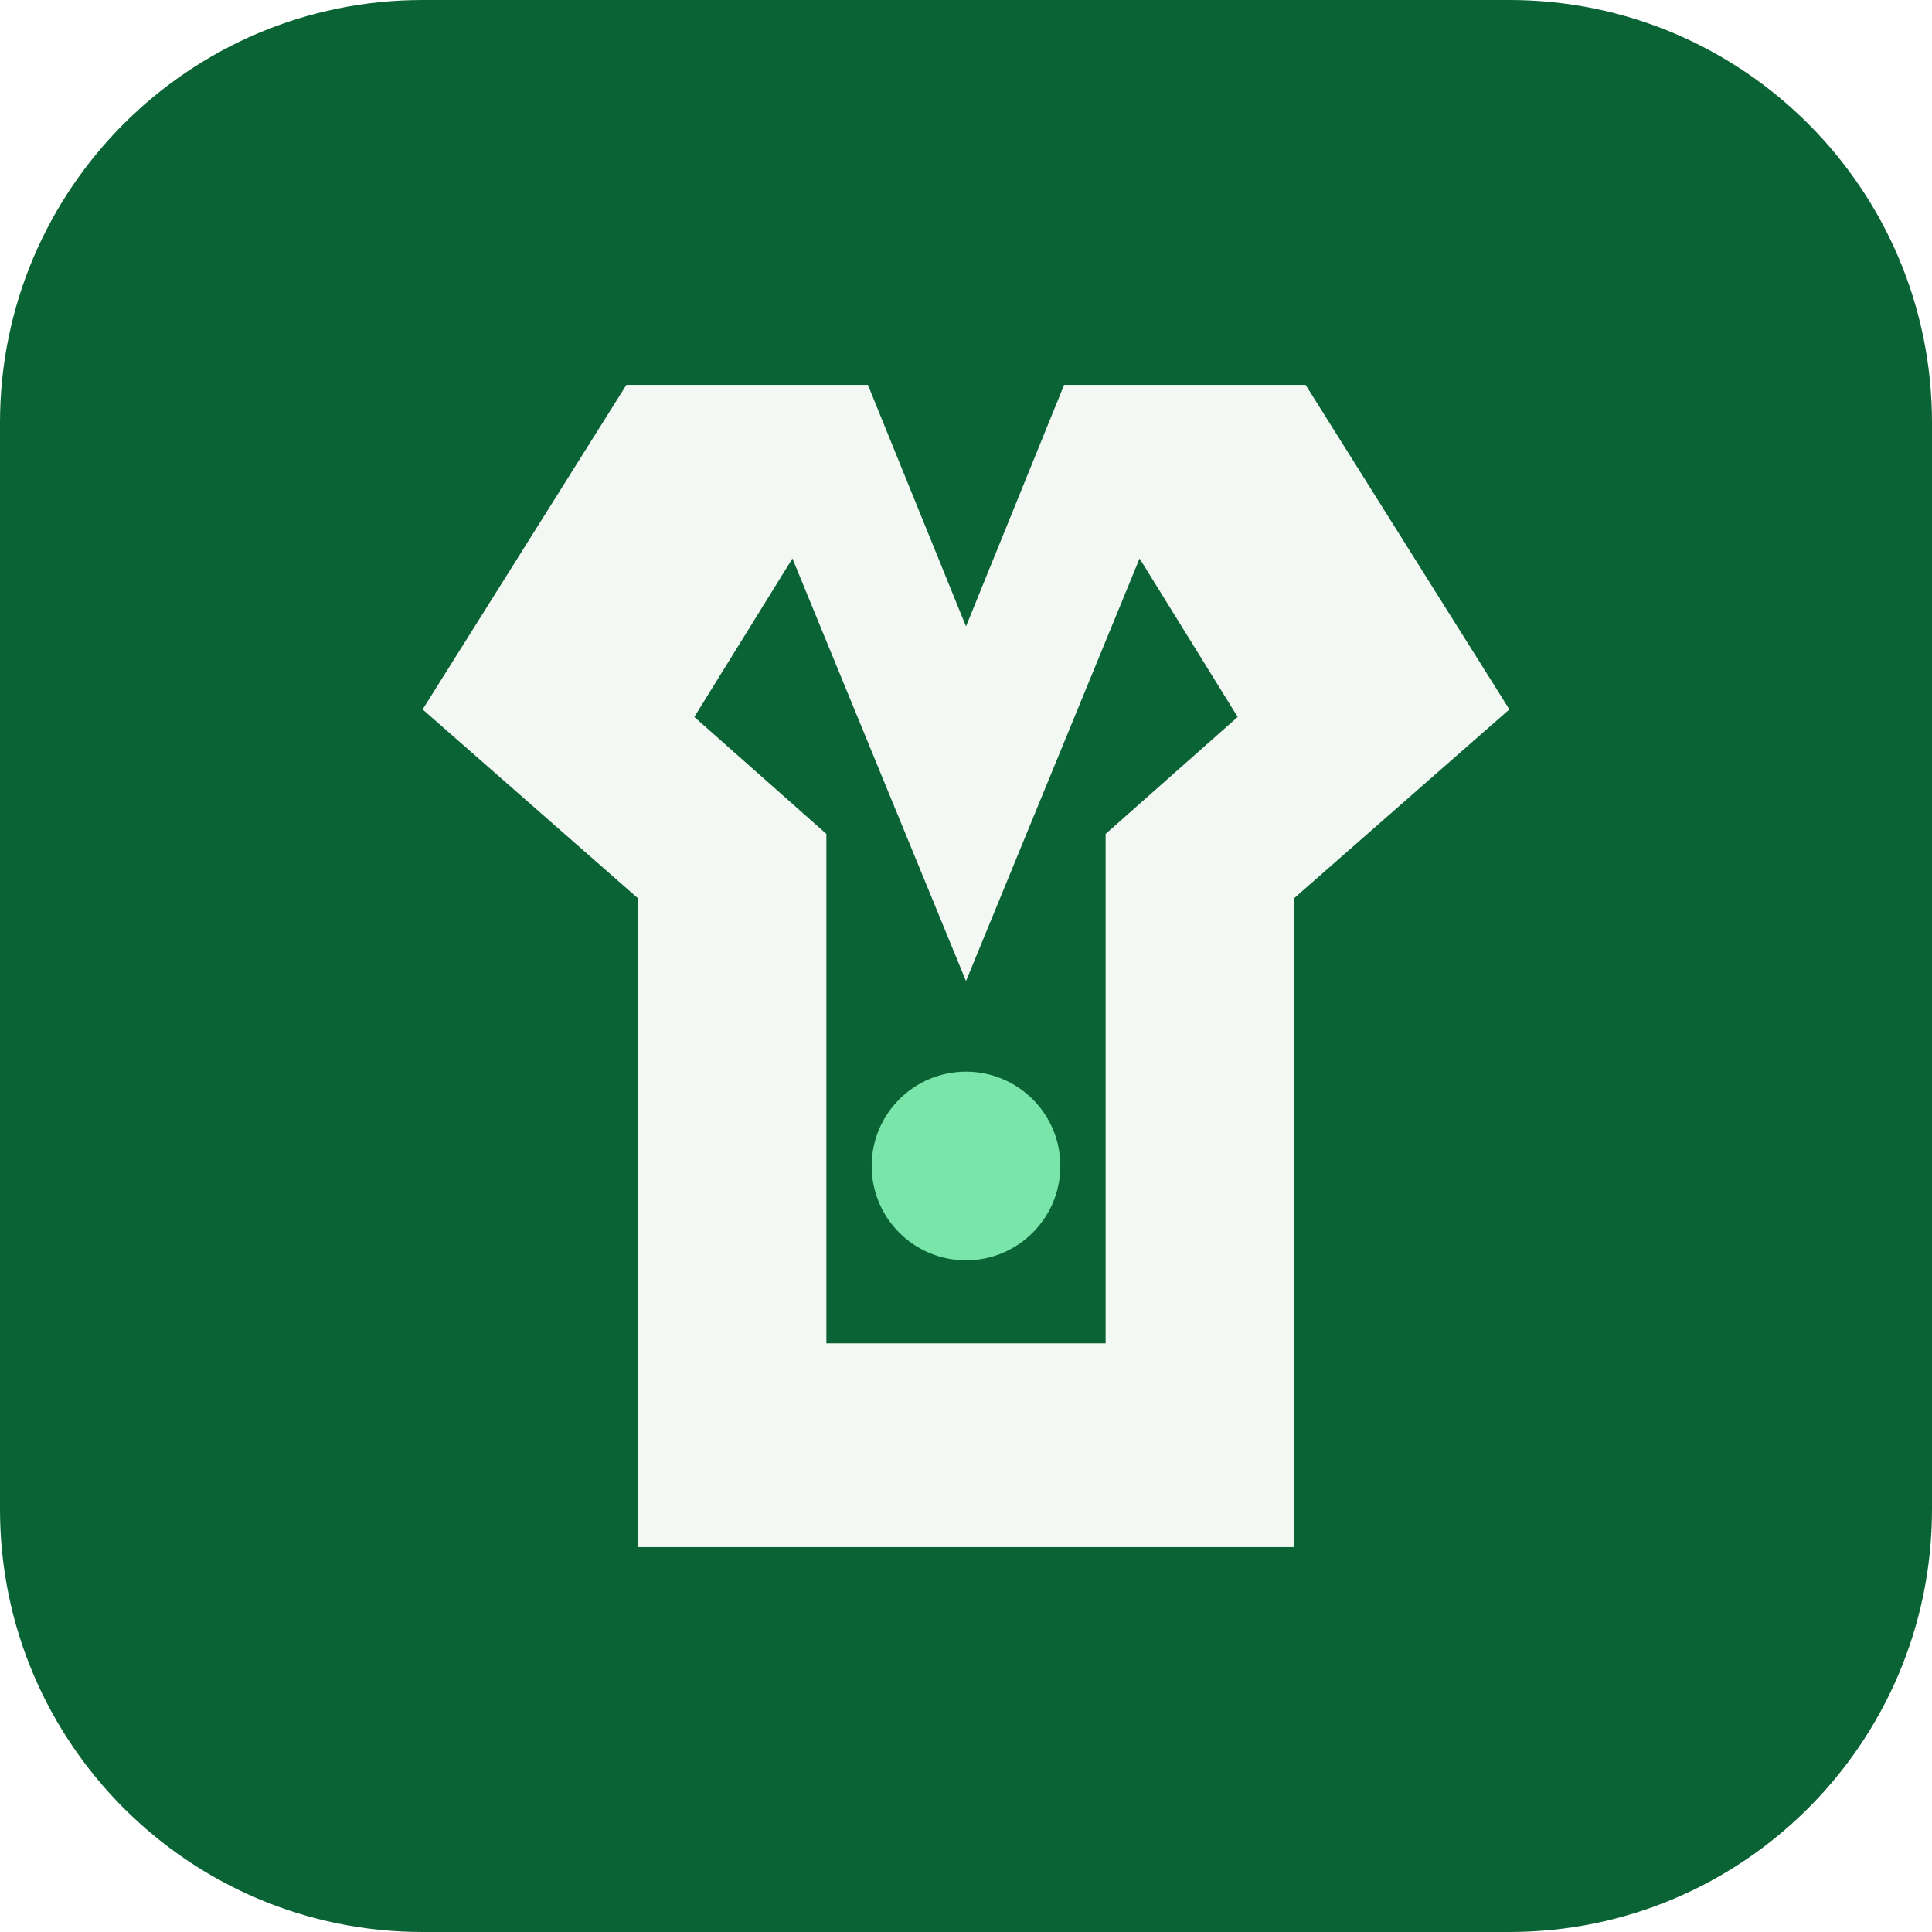
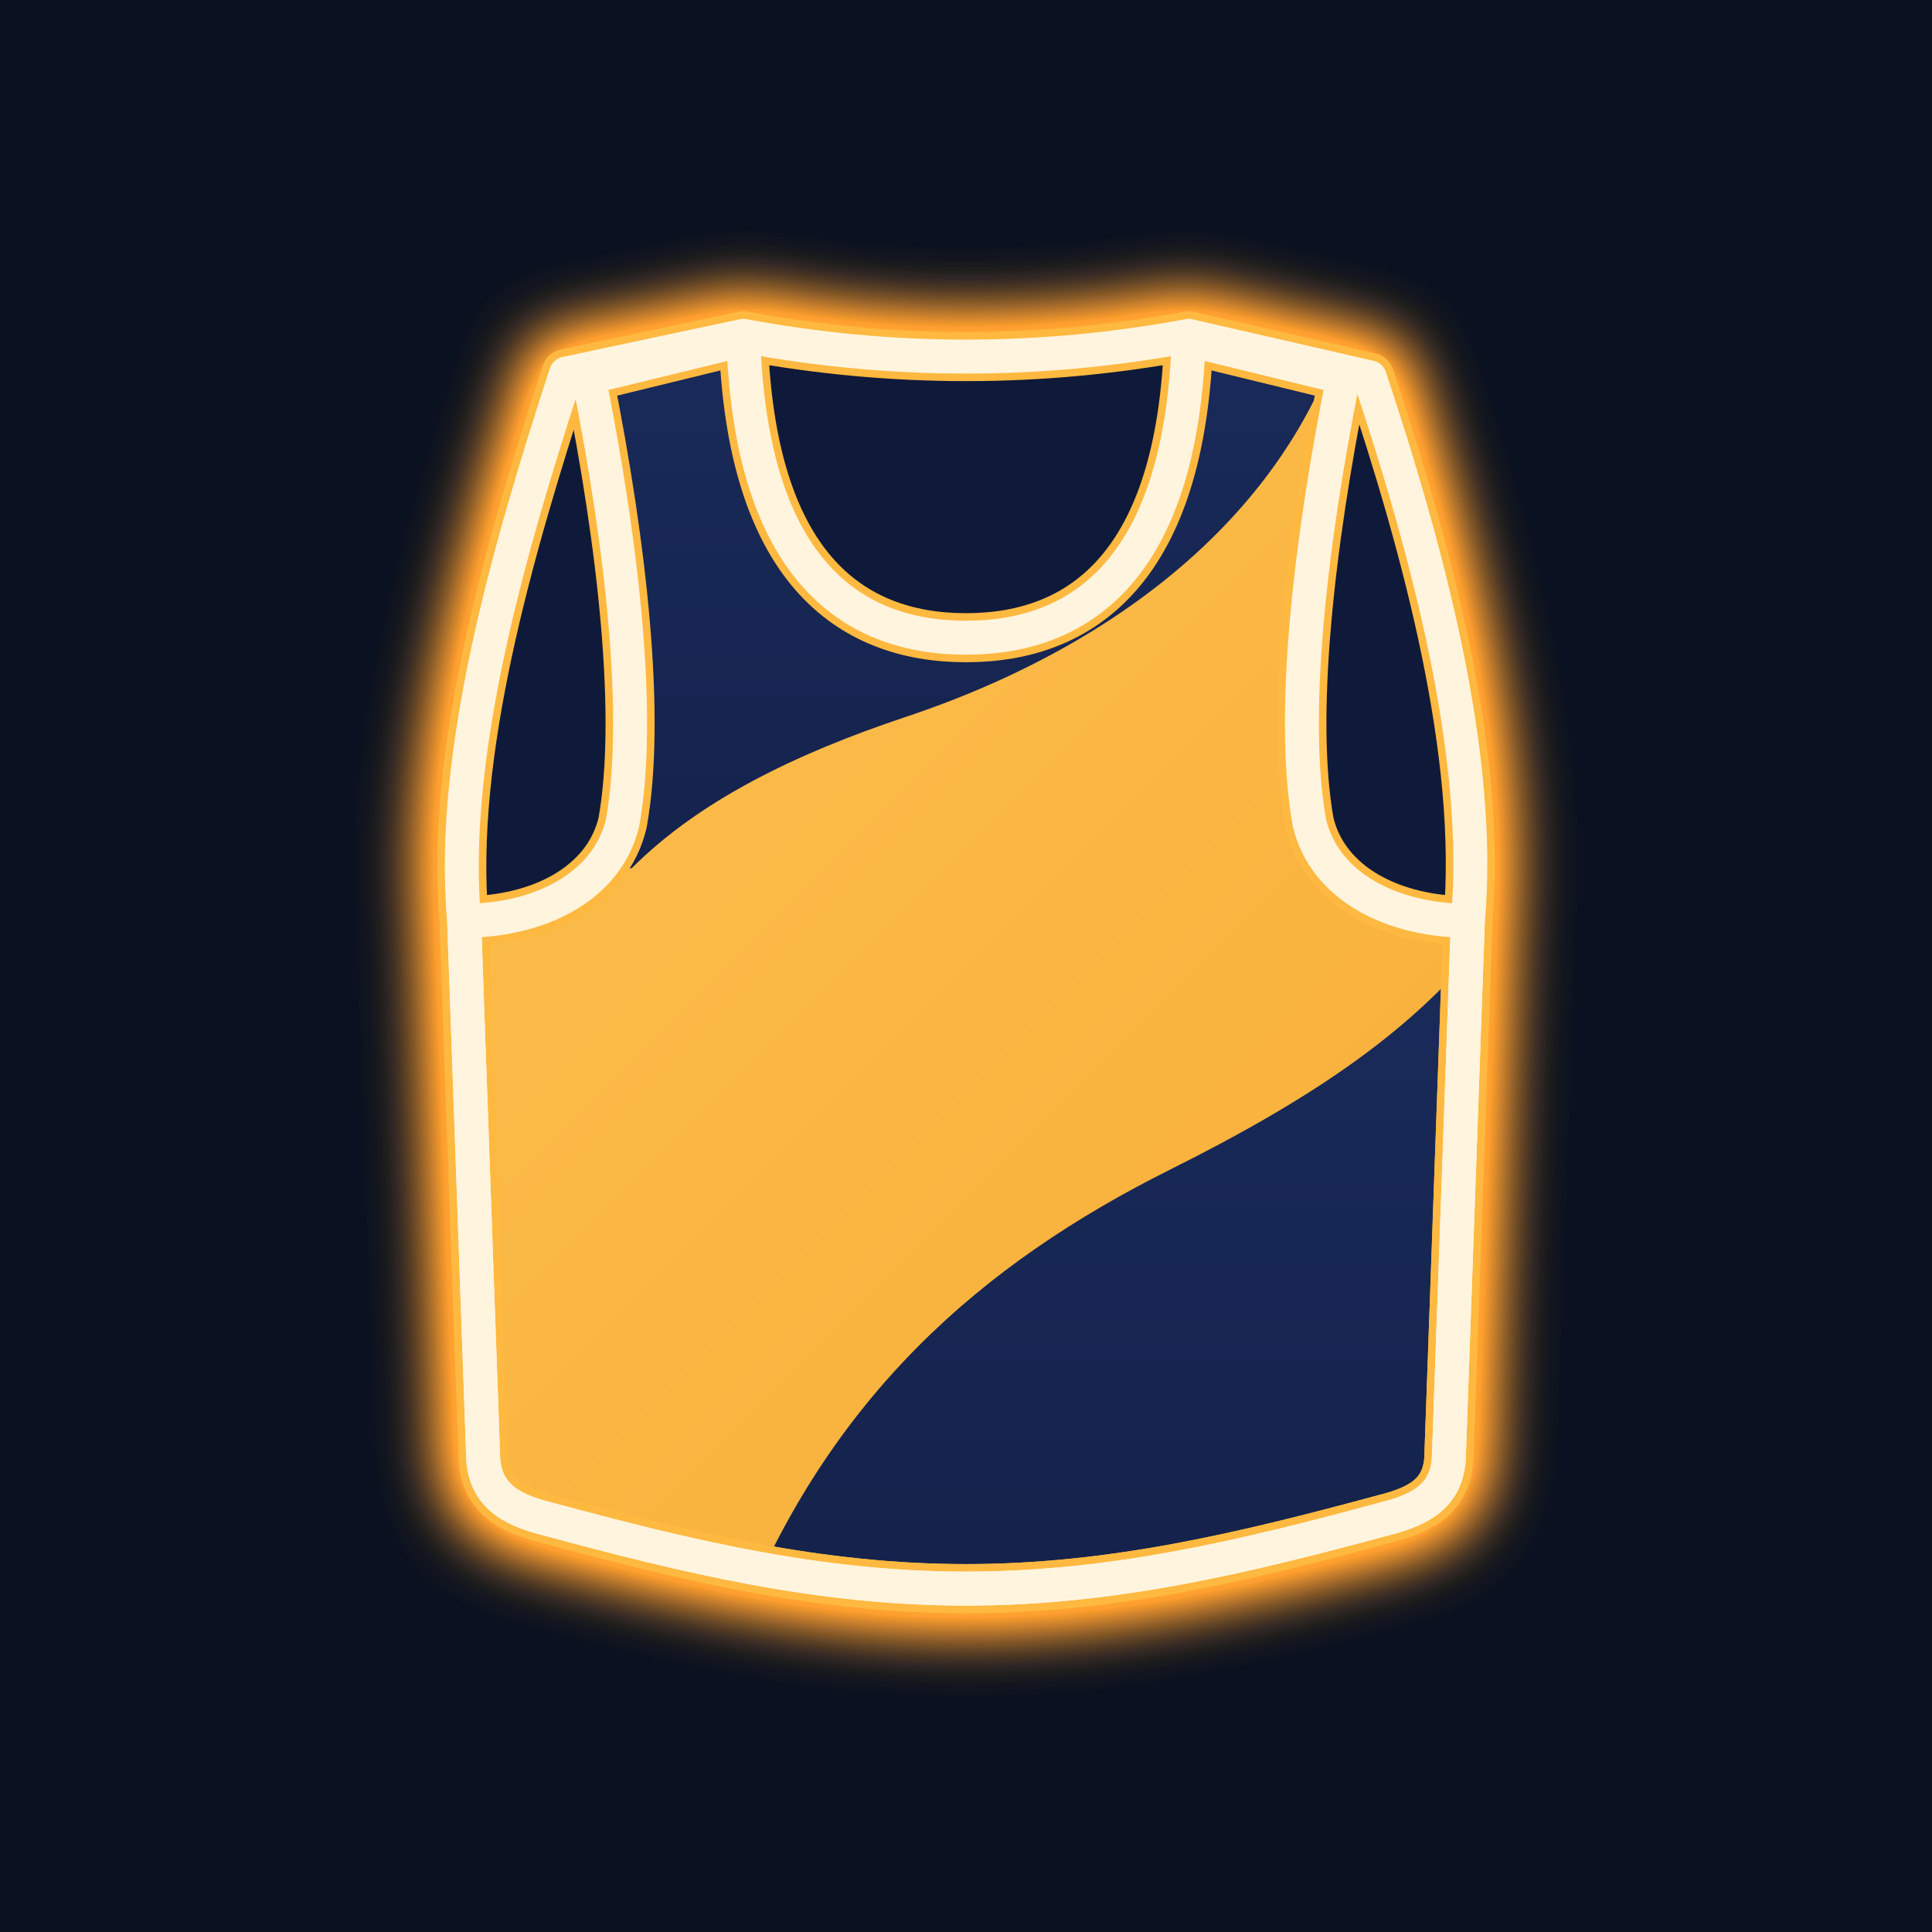
- <svg xmlns="http://www.w3.org/2000/svg" viewBox="0 0 512 512" role="img" aria-label="Colete">
-   <rect width="512" height="512" rx="112" fill="#0A6335" />
-   <path fill="#F4F8F5" d="M166 102h64l26 64 26-64h64l54 86-57 50v172H169V238l-57-50 54-86Zm44 46-26 42 35 31v135h74V221l35-31-26-42-46 112-46-112Z" />
-   <circle cx="256" cy="309" r="25" fill="#79E5A9" />
+ <svg xmlns="http://www.w3.org/2000/svg" viewBox="0 0 1024 1024" role="img" aria-label="Colete">
+   <defs>
+     <path id="back" d="M300 198L394 178Q512 200 630 178L726 200C756 290 786 400 778 488L768 770C768 792 754 800 734 805C660 825 590 842 512 842S364 825 290 805C270 800 256 792 256 770L246 488C238 400 270 290 300 198Z" />
+     <path id="front" d="M394 180C398 300 450 338 512 338S626 300 630 180L712 200C694 290 684 380 694 436C702 470 738 488 778 488L768 770C768 792 754 800 734 805C660 825 590 842 512 842S364 825 290 805C270 800 256 792 256 770L246 488C286 488 322 470 330 436C340 380 330 290 312 200Z" />
+     <clipPath id="body">
+       <use href="#front" />
+     </clipPath>
+     <linearGradient id="amber" x1="0" y1="0" x2="1" y2="1">
+       <stop offset="0" stop-color="#FFC75A" />
+       <stop offset="1" stop-color="#F5A62C" />
+     </linearGradient>
+     <linearGradient id="navy" x1="0" y1="0" x2="0" y2="1">
+       <stop offset="0" stop-color="#1A2B5C" />
+       <stop offset="1" stop-color="#14224A" />
+     </linearGradient>
+     <filter id="glow" x="-20%" y="-20%" width="140%" height="140%">
+       <feGaussianBlur stdDeviation="16" />
+       <feComponentTransfer>
+         <feFuncA type="linear" slope="1.5" />
+       </feComponentTransfer>
+     </filter>
+   </defs>
+   <rect width="1024" height="1024" fill="#0A1120" />
+   <g fill="none" stroke="#FF9F2E" stroke-width="44" stroke-linejoin="round" filter="url(#glow)">
+     <use href="#back" />
+     <use href="#front" />
+   </g>
+   <use href="#back" fill="#0F1A3A" />
+   <g clip-path="url(#body)">
+     <rect width="1024" height="1024" fill="url(#amber)" />
+     <path fill="url(#navy)" d="M200 140H720C700 260 600 340 480 380C420 400 370 425 335 460L200 500Z" />
+     <path fill="url(#navy)" d="M800 480C760 540 700 580 620 620C520 670 440 740 392 860H820Z" />
+   </g>
+   <g fill="none" stroke="#FFB940" stroke-width="26" stroke-linejoin="round">
+     <use href="#back" />
+     <use href="#front" />
+   </g>
+   <g fill="none" stroke="#FFF4DE" stroke-width="18" stroke-linejoin="round">
+     <use href="#back" />
+     <use href="#front" />
+   </g>
</svg>
